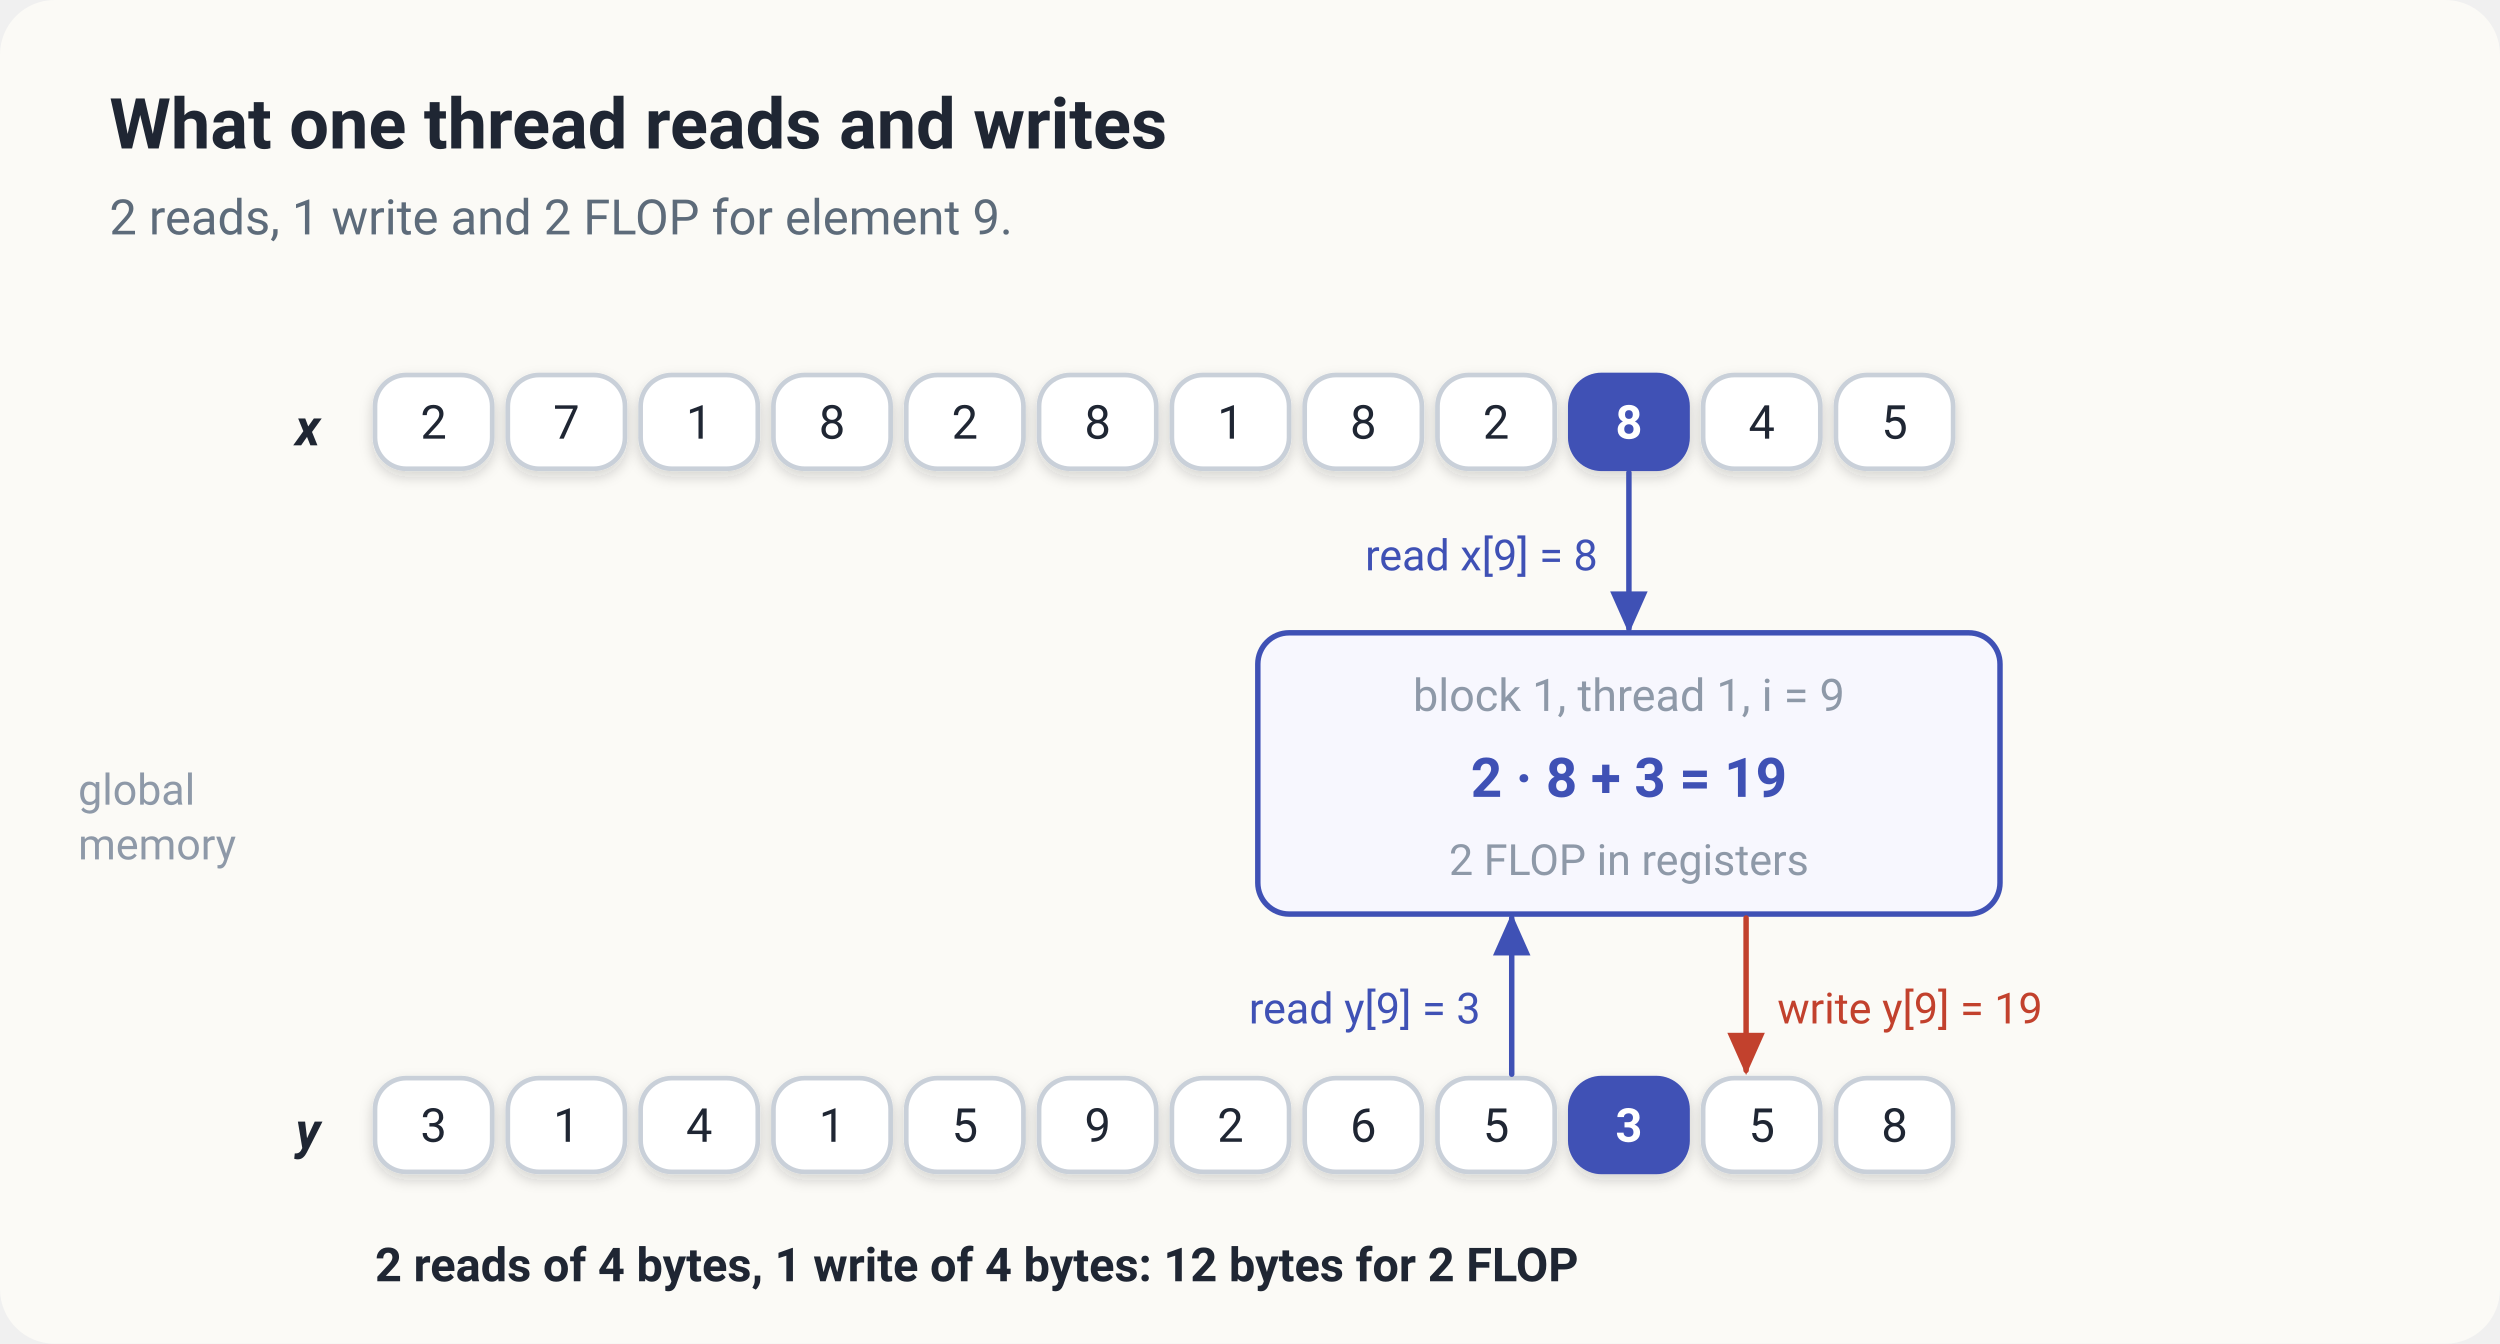
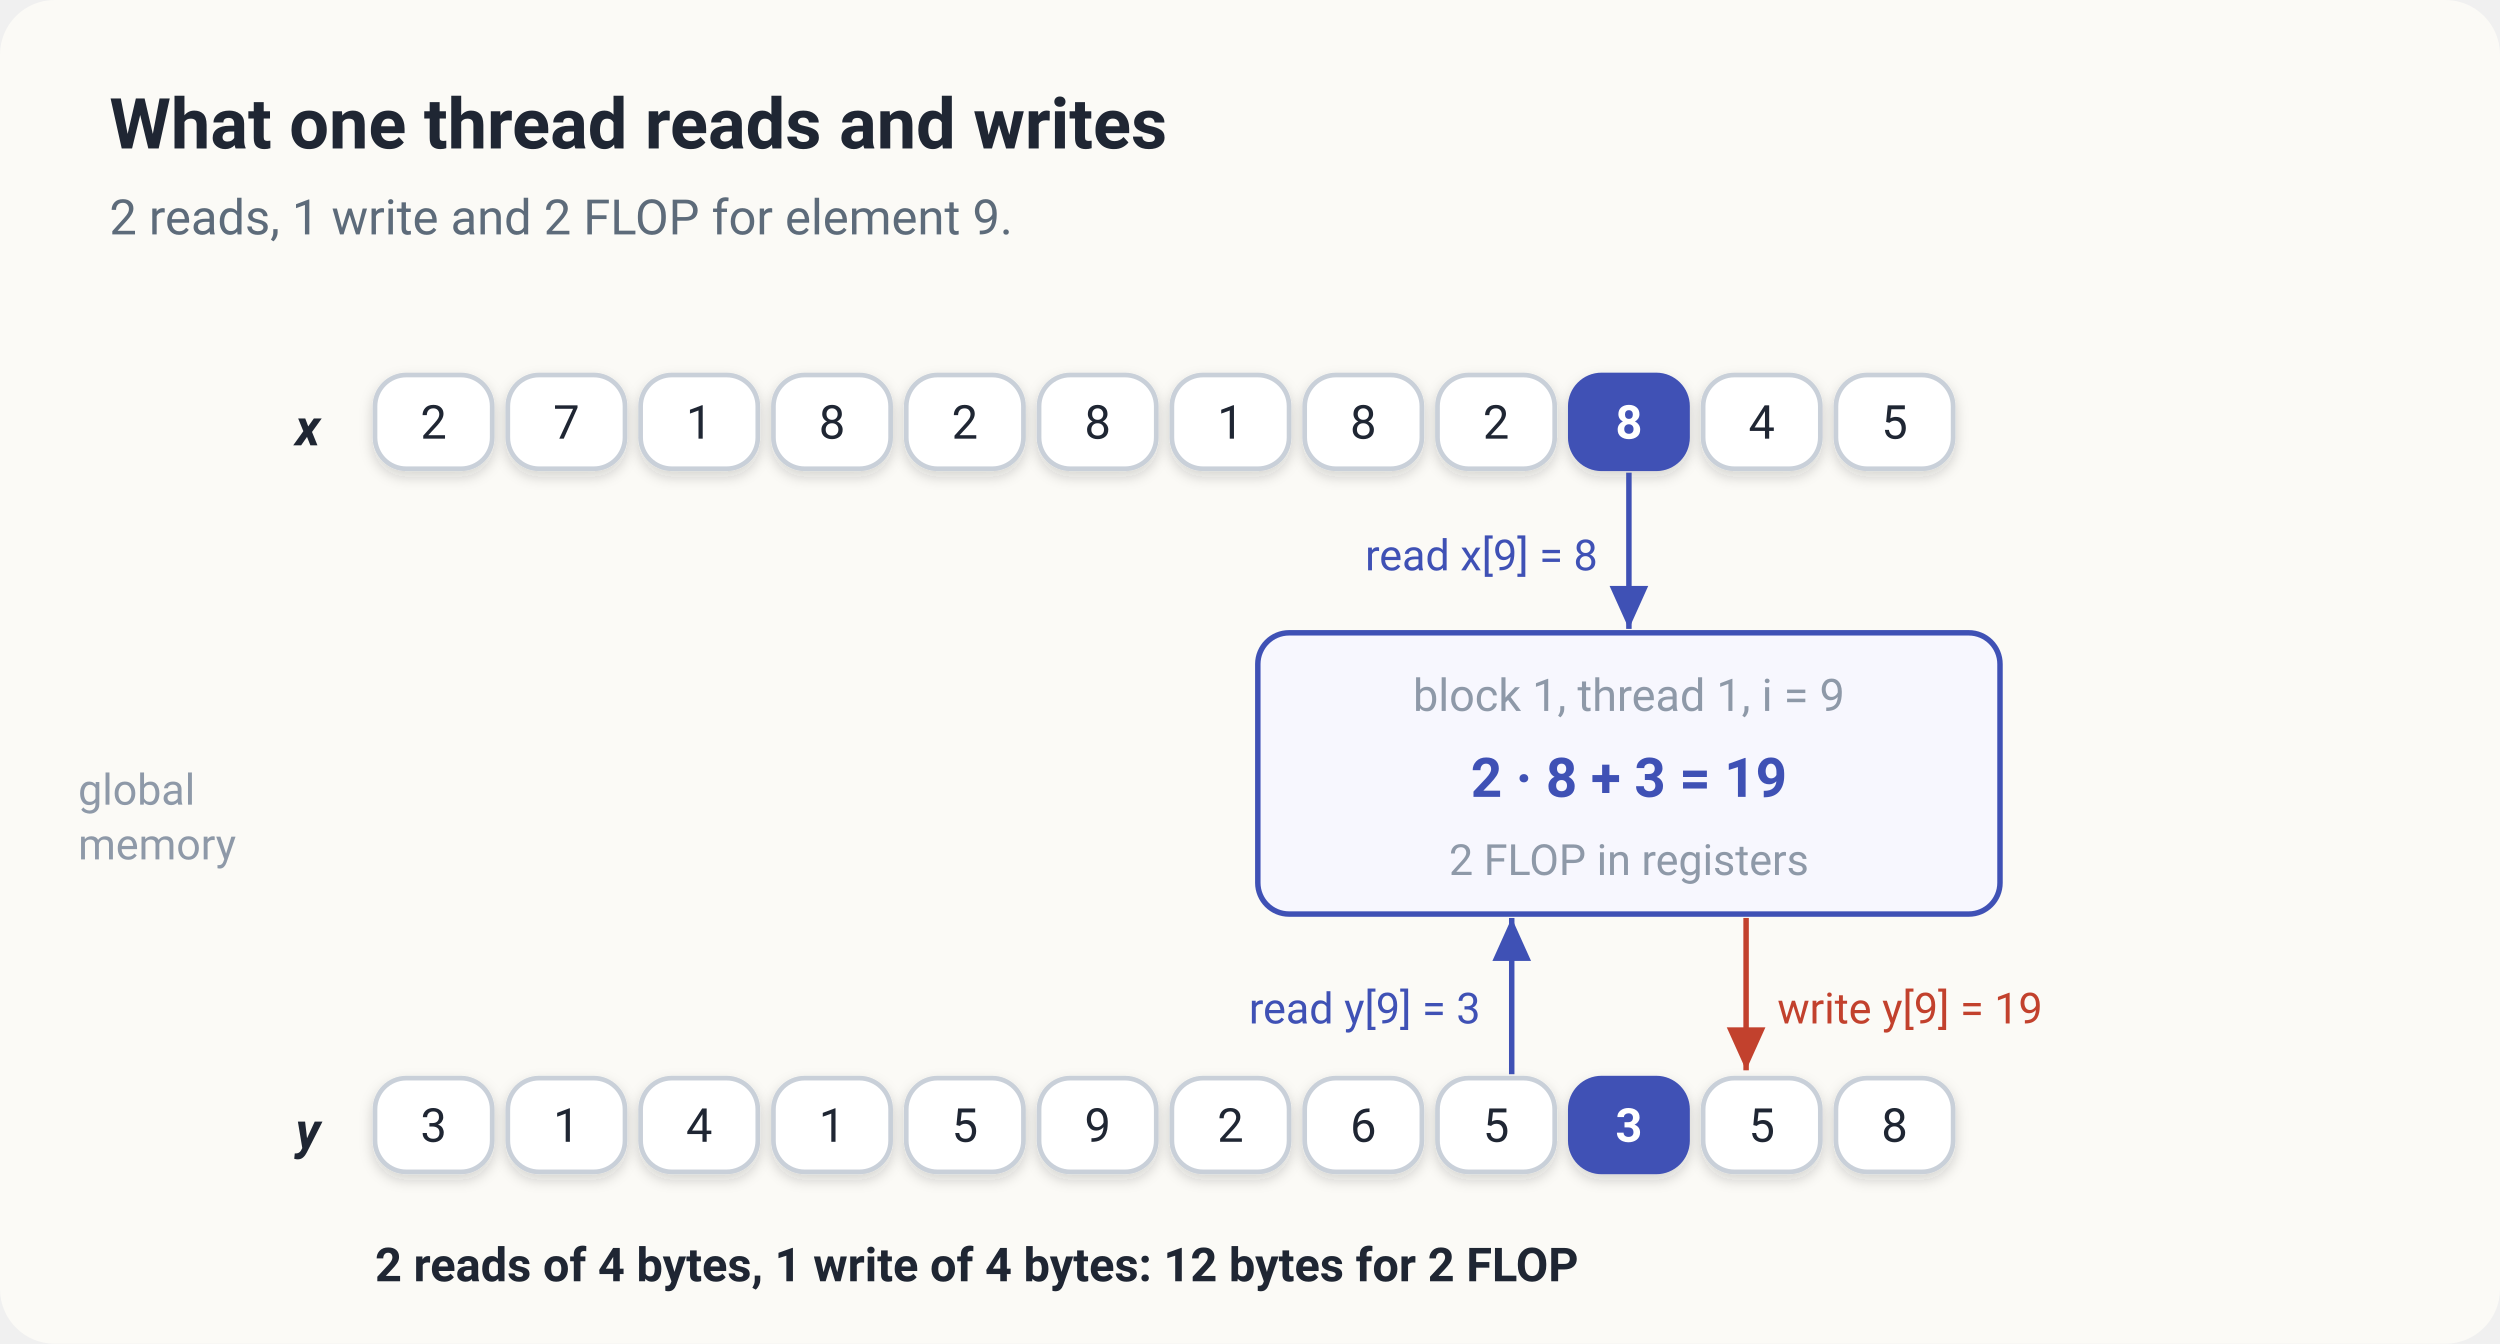
<svg xmlns="http://www.w3.org/2000/svg" viewBox="0 0 640 344" width="640" height="344" role="img" aria-label="The work of thread 1 of block 1. It reads x[9] = 8 and y[9] = 3 from global memory, computes 2 times 8 plus 3 = 19 in registers with 2 floating-point operations, and writes 19 to y[9]: 12 bytes moved for 2 FLOP.">
  <style>
    text { font-family: Roboto, Inter, "Segoe UI", "Helvetica Neue", Arial, sans-serif; }
    .mono { font-family: "JetBrains Mono", "SF Mono", Menlo, Consolas, monospace; }
  </style>
  <defs>
-     <marker id="m-hi" viewBox="0 0 10 10" refX="8.5" refY="5" markerUnits="userSpaceOnUse" markerWidth="12" markerHeight="12" orient="auto">
-       <path d="M0.5,1 L9.5,5 L0.5,9 Z" fill="#3F51B5" />
+     <marker id="m-hi" viewBox="0 0 10 10" refX="10" refY="5" markerUnits="userSpaceOnUse" markerWidth="11" markerHeight="11" orient="auto">
+       <path d="M0,0.5 L10,5 L0,9.5 Z" fill="#3F51B5" />
    </marker>
-     <marker id="m-grey" viewBox="0 0 10 10" refX="8.5" refY="5" markerUnits="userSpaceOnUse" markerWidth="12" markerHeight="12" orient="auto">
-       <path d="M0.5,1 L9.5,5 L0.5,9 Z" fill="#8E99A8" />
+     <marker id="m-grey" viewBox="0 0 10 10" refX="10" refY="5" markerUnits="userSpaceOnUse" markerWidth="11" markerHeight="11" orient="auto">
+       <path d="M0,0.5 L10,5 L0,9.5 Z" fill="#8E99A8" />
    </marker>
-     <marker id="m-red" viewBox="0 0 10 10" refX="8.5" refY="5" markerUnits="userSpaceOnUse" markerWidth="12" markerHeight="12" orient="auto">
-       <path d="M0.5,1 L9.5,5 L0.5,9 Z" fill="#C2412D" />
+     <marker id="m-red" viewBox="0 0 10 10" refX="10" refY="5" markerUnits="userSpaceOnUse" markerWidth="11" markerHeight="11" orient="auto">
+       <path d="M0,0.5 L10,5 L0,9.5 Z" fill="#C2412D" />
    </marker>
-     <marker id="m-ink" viewBox="0 0 10 10" refX="8.5" refY="5" markerUnits="userSpaceOnUse" markerWidth="12" markerHeight="12" orient="auto">
-       <path d="M0.5,1 L9.5,5 L0.5,9 Z" fill="#1F2633" />
+     <marker id="m-ink" viewBox="0 0 10 10" refX="10" refY="5" markerUnits="userSpaceOnUse" markerWidth="11" markerHeight="11" orient="auto">
+       <path d="M0,0.5 L10,5 L0,9.5 Z" fill="#1F2633" />
    </marker>
-     <marker id="m-green" viewBox="0 0 10 10" refX="8.5" refY="5" markerUnits="userSpaceOnUse" markerWidth="12" markerHeight="12" orient="auto">
-       <path d="M0.5,1 L9.5,5 L0.5,9 Z" fill="#2E8B57" />
+     <marker id="m-green" viewBox="0 0 10 10" refX="10" refY="5" markerUnits="userSpaceOnUse" markerWidth="11" markerHeight="11" orient="auto">
+       <path d="M0,0.5 L10,5 L0,9.5 Z" fill="#2E8B57" />
    </marker>
-     <marker id="m-blue" viewBox="0 0 10 10" refX="8.5" refY="5" markerUnits="userSpaceOnUse" markerWidth="12" markerHeight="12" orient="auto">
-       <path d="M0.5,1 L9.5,5 L0.5,9 Z" fill="#3F51B5" />
+     <marker id="m-blue" viewBox="0 0 10 10" refX="10" refY="5" markerUnits="userSpaceOnUse" markerWidth="11" markerHeight="11" orient="auto">
+       <path d="M0,0.5 L10,5 L0,9.5 Z" fill="#3F51B5" />
    </marker>
-     <marker id="m-mint" viewBox="0 0 10 10" refX="8.5" refY="5" markerUnits="userSpaceOnUse" markerWidth="12" markerHeight="12" orient="auto">
-       <path d="M0.5,1 L9.5,5 L0.5,9 Z" fill="#00897B" />
+     <marker id="m-mint" viewBox="0 0 10 10" refX="10" refY="5" markerUnits="userSpaceOnUse" markerWidth="11" markerHeight="11" orient="auto">
+       <path d="M0,0.5 L10,5 L0,9.5 Z" fill="#00897B" />
    </marker>
-     <marker id="m-peach" viewBox="0 0 10 10" refX="8.5" refY="5" markerUnits="userSpaceOnUse" markerWidth="12" markerHeight="12" orient="auto">
-       <path d="M0.5,1 L9.5,5 L0.5,9 Z" fill="#E65100" />
+     <marker id="m-peach" viewBox="0 0 10 10" refX="10" refY="5" markerUnits="userSpaceOnUse" markerWidth="11" markerHeight="11" orient="auto">
+       <path d="M0,0.5 L10,5 L0,9.5 Z" fill="#E65100" />
    </marker>
-     <marker id="m-pink" viewBox="0 0 10 10" refX="8.5" refY="5" markerUnits="userSpaceOnUse" markerWidth="12" markerHeight="12" orient="auto">
-       <path d="M0.5,1 L9.5,5 L0.5,9 Z" fill="#C2185B" />
+     <marker id="m-pink" viewBox="0 0 10 10" refX="10" refY="5" markerUnits="userSpaceOnUse" markerWidth="11" markerHeight="11" orient="auto">
+       <path d="M0,0.5 L10,5 L0,9.5 Z" fill="#C2185B" />
    </marker>
    <filter id="elev" x="-20%" y="-20%" width="140%" height="160%">
      <feDropShadow dx="0" dy="1.5" stdDeviation="1.6" flood-color="#1F2633" flood-opacity="0.18" />
    </filter>
  </defs>
  <rect width="640" height="344" rx="14" fill="#FBFAF6" />
  <text x="28.0" y="38.0" font-size="18" fill="#1F2633" text-anchor="start" font-weight="700" xml:space="preserve">What one thread reads and writes</text>
  <text x="28.0" y="60.0" font-size="12.5" fill="#5D6B7A" text-anchor="start" font-weight="400" xml:space="preserve">2 reads, 1 write and 2 FLOP for element 9.</text>
  <g transform="translate(0,78)">
    <text x="82.0" y="36.0" font-size="13" fill="#1F2633" text-anchor="end" font-weight="600" font-style="italic" xml:space="preserve">x</text>
    <text x="82.0" y="216.0" font-size="13" fill="#1F2633" text-anchor="end" font-weight="600" font-style="italic" xml:space="preserve">y</text>
    <text x="20.0" y="128.0" font-size="11" fill="#8E99A8" text-anchor="start" font-weight="400" xml:space="preserve">global</text>
    <text x="20.0" y="142.0" font-size="11" fill="#8E99A8" text-anchor="start" font-weight="400" xml:space="preserve">memory</text>
    <rect x="96.0" y="18.0" width="30.0" height="24.0" rx="8" fill="#FFFFFF" stroke="#C9D0D9" stroke-width="1.2" filter="url(#elev)" />
    <text x="111.0" y="34.3" font-size="12" fill="#1F2633" text-anchor="middle" font-weight="400" xml:space="preserve">2</text>
    <rect x="96.0" y="198.0" width="30.0" height="24.0" rx="8" fill="#FFFFFF" stroke="#C9D0D9" stroke-width="1.2" filter="url(#elev)" />
    <text x="111.0" y="214.3" font-size="12" fill="#1F2633" text-anchor="middle" font-weight="400" xml:space="preserve">3</text>
    <rect x="130.0" y="18.0" width="30.0" height="24.0" rx="8" fill="#FFFFFF" stroke="#C9D0D9" stroke-width="1.2" filter="url(#elev)" />
    <text x="145.0" y="34.3" font-size="12" fill="#1F2633" text-anchor="middle" font-weight="400" xml:space="preserve">7</text>
    <rect x="130.0" y="198.0" width="30.0" height="24.0" rx="8" fill="#FFFFFF" stroke="#C9D0D9" stroke-width="1.2" filter="url(#elev)" />
    <text x="145.0" y="214.3" font-size="12" fill="#1F2633" text-anchor="middle" font-weight="400" xml:space="preserve">1</text>
    <rect x="164.0" y="18.0" width="30.0" height="24.0" rx="8" fill="#FFFFFF" stroke="#C9D0D9" stroke-width="1.2" filter="url(#elev)" />
    <text x="179.0" y="34.3" font-size="12" fill="#1F2633" text-anchor="middle" font-weight="400" xml:space="preserve">1</text>
    <rect x="164.0" y="198.0" width="30.0" height="24.0" rx="8" fill="#FFFFFF" stroke="#C9D0D9" stroke-width="1.2" filter="url(#elev)" />
    <text x="179.0" y="214.3" font-size="12" fill="#1F2633" text-anchor="middle" font-weight="400" xml:space="preserve">4</text>
    <rect x="198.0" y="18.0" width="30.0" height="24.0" rx="8" fill="#FFFFFF" stroke="#C9D0D9" stroke-width="1.2" filter="url(#elev)" />
    <text x="213.0" y="34.3" font-size="12" fill="#1F2633" text-anchor="middle" font-weight="400" xml:space="preserve">8</text>
    <rect x="198.0" y="198.0" width="30.0" height="24.0" rx="8" fill="#FFFFFF" stroke="#C9D0D9" stroke-width="1.2" filter="url(#elev)" />
    <text x="213.0" y="214.3" font-size="12" fill="#1F2633" text-anchor="middle" font-weight="400" xml:space="preserve">1</text>
    <rect x="232.0" y="18.0" width="30.0" height="24.0" rx="8" fill="#FFFFFF" stroke="#C9D0D9" stroke-width="1.2" filter="url(#elev)" />
    <text x="247.0" y="34.3" font-size="12" fill="#1F2633" text-anchor="middle" font-weight="400" xml:space="preserve">2</text>
    <rect x="232.0" y="198.0" width="30.0" height="24.0" rx="8" fill="#FFFFFF" stroke="#C9D0D9" stroke-width="1.2" filter="url(#elev)" />
    <text x="247.0" y="214.3" font-size="12" fill="#1F2633" text-anchor="middle" font-weight="400" xml:space="preserve">5</text>
    <rect x="266.0" y="18.0" width="30.0" height="24.0" rx="8" fill="#FFFFFF" stroke="#C9D0D9" stroke-width="1.2" filter="url(#elev)" />
    <text x="281.0" y="34.3" font-size="12" fill="#1F2633" text-anchor="middle" font-weight="400" xml:space="preserve">8</text>
    <rect x="266.0" y="198.0" width="30.0" height="24.0" rx="8" fill="#FFFFFF" stroke="#C9D0D9" stroke-width="1.2" filter="url(#elev)" />
    <text x="281.0" y="214.3" font-size="12" fill="#1F2633" text-anchor="middle" font-weight="400" xml:space="preserve">9</text>
    <rect x="300.0" y="18.0" width="30.0" height="24.0" rx="8" fill="#FFFFFF" stroke="#C9D0D9" stroke-width="1.2" filter="url(#elev)" />
    <text x="315.0" y="34.3" font-size="12" fill="#1F2633" text-anchor="middle" font-weight="400" xml:space="preserve">1</text>
    <rect x="300.0" y="198.0" width="30.0" height="24.0" rx="8" fill="#FFFFFF" stroke="#C9D0D9" stroke-width="1.2" filter="url(#elev)" />
    <text x="315.0" y="214.3" font-size="12" fill="#1F2633" text-anchor="middle" font-weight="400" xml:space="preserve">2</text>
    <rect x="334.0" y="18.0" width="30.0" height="24.0" rx="8" fill="#FFFFFF" stroke="#C9D0D9" stroke-width="1.2" filter="url(#elev)" />
    <text x="349.0" y="34.3" font-size="12" fill="#1F2633" text-anchor="middle" font-weight="400" xml:space="preserve">8</text>
    <rect x="334.0" y="198.0" width="30.0" height="24.0" rx="8" fill="#FFFFFF" stroke="#C9D0D9" stroke-width="1.2" filter="url(#elev)" />
    <text x="349.0" y="214.3" font-size="12" fill="#1F2633" text-anchor="middle" font-weight="400" xml:space="preserve">6</text>
    <rect x="368.0" y="18.0" width="30.0" height="24.0" rx="8" fill="#FFFFFF" stroke="#C9D0D9" stroke-width="1.2" filter="url(#elev)" />
    <text x="383.0" y="34.3" font-size="12" fill="#1F2633" text-anchor="middle" font-weight="400" xml:space="preserve">2</text>
    <rect x="368.0" y="198.0" width="30.0" height="24.0" rx="8" fill="#FFFFFF" stroke="#C9D0D9" stroke-width="1.2" filter="url(#elev)" />
    <text x="383.0" y="214.3" font-size="12" fill="#1F2633" text-anchor="middle" font-weight="400" xml:space="preserve">5</text>
    <rect x="402.0" y="18.0" width="30.0" height="24.0" rx="8" fill="#3F51B5" stroke="#3F51B5" stroke-width="1.2" filter="url(#elev)" />
    <text x="417.0" y="34.3" font-size="12" fill="#FFFFFF" text-anchor="middle" font-weight="700" xml:space="preserve">8</text>
    <rect x="402.0" y="198.0" width="30.0" height="24.0" rx="8" fill="#3F51B5" stroke="#3F51B5" stroke-width="1.2" filter="url(#elev)" />
    <text x="417.0" y="214.3" font-size="12" fill="#FFFFFF" text-anchor="middle" font-weight="700" xml:space="preserve">3</text>
    <rect x="436.0" y="18.0" width="30.0" height="24.0" rx="8" fill="#FFFFFF" stroke="#C9D0D9" stroke-width="1.2" filter="url(#elev)" />
    <text x="451.0" y="34.3" font-size="12" fill="#1F2633" text-anchor="middle" font-weight="400" xml:space="preserve">4</text>
    <rect x="436.0" y="198.0" width="30.0" height="24.0" rx="8" fill="#FFFFFF" stroke="#C9D0D9" stroke-width="1.2" filter="url(#elev)" />
    <text x="451.0" y="214.3" font-size="12" fill="#1F2633" text-anchor="middle" font-weight="400" xml:space="preserve">5</text>
    <rect x="470.0" y="18.0" width="30.0" height="24.0" rx="8" fill="#FFFFFF" stroke="#C9D0D9" stroke-width="1.2" filter="url(#elev)" />
    <text x="485.0" y="34.3" font-size="12" fill="#1F2633" text-anchor="middle" font-weight="400" xml:space="preserve">5</text>
    <rect x="470.0" y="198.0" width="30.0" height="24.0" rx="8" fill="#FFFFFF" stroke="#C9D0D9" stroke-width="1.2" filter="url(#elev)" />
    <text x="485.0" y="214.3" font-size="12" fill="#1F2633" text-anchor="middle" font-weight="400" xml:space="preserve">8</text>
    <rect x="322.0" y="84.0" width="190.0" height="72.0" rx="8" fill="#F7F7FE" stroke="#3F51B5" stroke-width="1.4" />
    <text x="417.0" y="104.0" font-size="11.5" fill="#8E99A8" text-anchor="middle" font-weight="400" xml:space="preserve">block 1, thread 1, i = 9</text>
    <text x="417.0" y="126.0" font-size="14" fill="#3F51B5" text-anchor="middle" font-weight="700" xml:space="preserve">2 · 8 + 3 = 19</text>
    <text x="417.0" y="146.0" font-size="11" fill="#8E99A8" text-anchor="middle" font-weight="400" xml:space="preserve">2 FLOP in registers</text>
-     <line x1="417.0" y1="43.0" x2="417.0" y2="83.0" stroke="#3F51B5" stroke-width="1.4" stroke-linecap="round" marker-end="url(#m-hi)" />
+     <line x1="417.0" y1="43.0" x2="417.0" y2="83.0" stroke="#3F51B5" stroke-width="1.4" marker-end="url(#m-hi)" />
    <text x="409.0" y="68.0" font-size="11" fill="#3F51B5" text-anchor="end" font-weight="400" xml:space="preserve">read x[9] = 8</text>
-     <line x1="387.0" y1="197.0" x2="387.0" y2="157.0" stroke="#3F51B5" stroke-width="1.4" stroke-linecap="round" marker-end="url(#m-hi)" />
+     <line x1="387.0" y1="197.0" x2="387.0" y2="157.0" stroke="#3F51B5" stroke-width="1.4" marker-end="url(#m-hi)" />
    <text x="379.0" y="184.0" font-size="11" fill="#3F51B5" text-anchor="end" font-weight="400" xml:space="preserve">read y[9] = 3</text>
-     <line x1="447.0" y1="157.0" x2="447.0" y2="196.0" stroke="#C2412D" stroke-width="1.4" stroke-linecap="round" marker-end="url(#m-red)" />
+     <line x1="447.0" y1="157.0" x2="447.0" y2="196.0" stroke="#C2412D" stroke-width="1.4" marker-end="url(#m-red)" />
    <text x="455.0" y="184.0" font-size="11" fill="#C2412D" text-anchor="start" font-weight="400" xml:space="preserve">write y[9] = 19</text>
    <text x="96.0" y="250.0" font-size="12" fill="#1F2633" text-anchor="start" font-weight="600" xml:space="preserve">2 reads of 4 bytes, 1 write of 4 bytes: 12 bytes for 2 FLOP</text>
  </g>
</svg>
